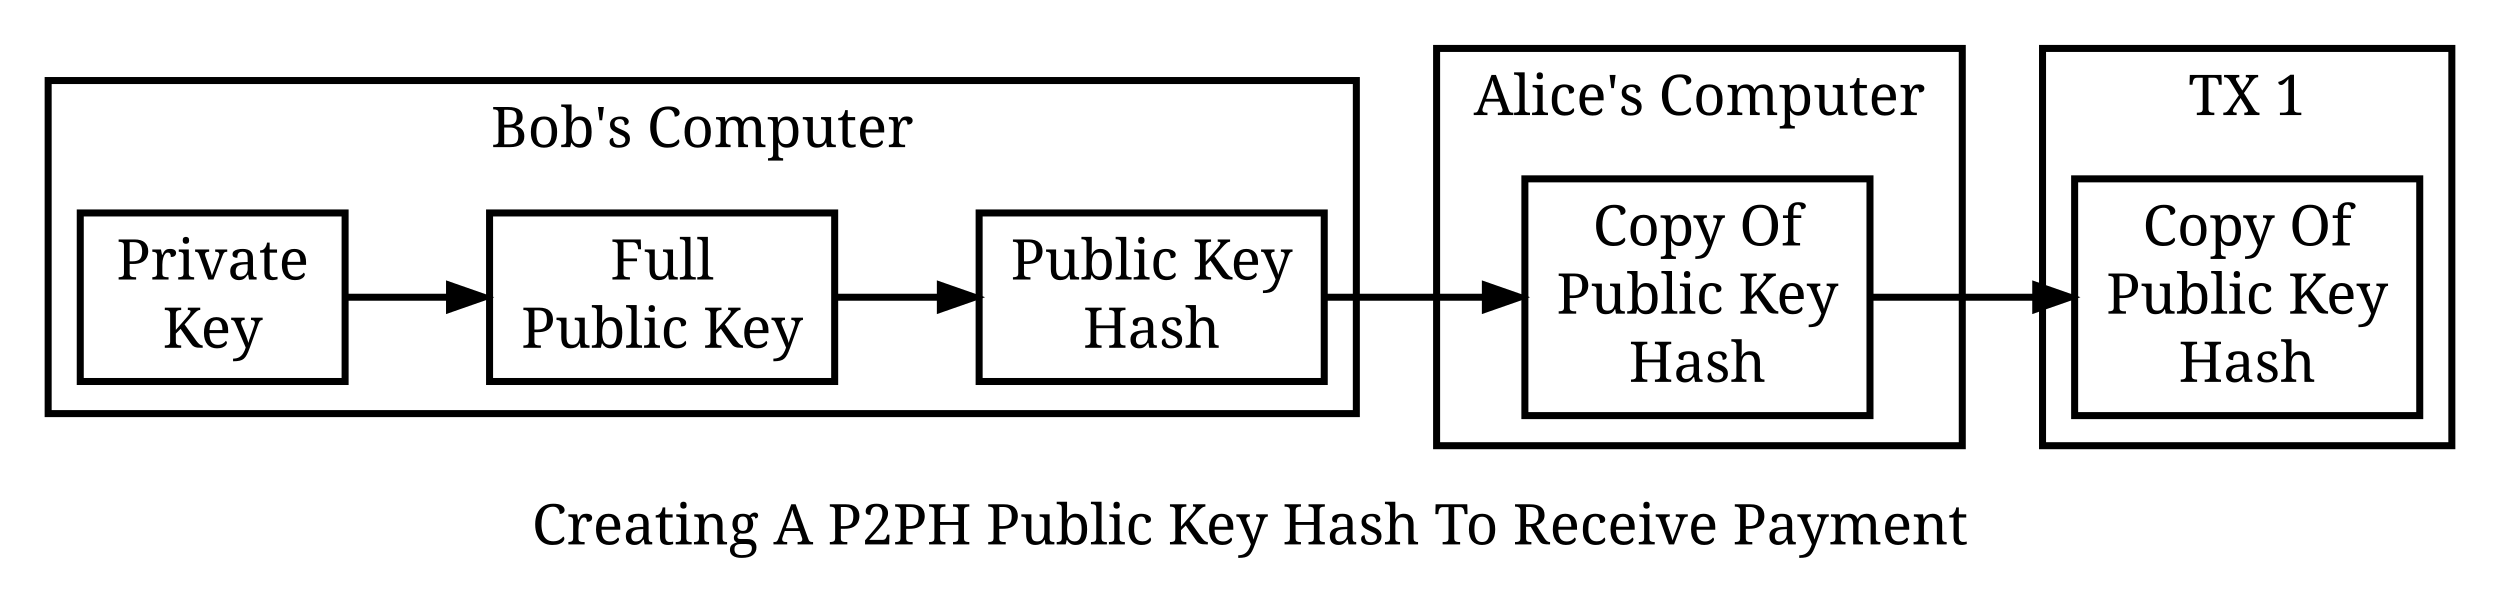
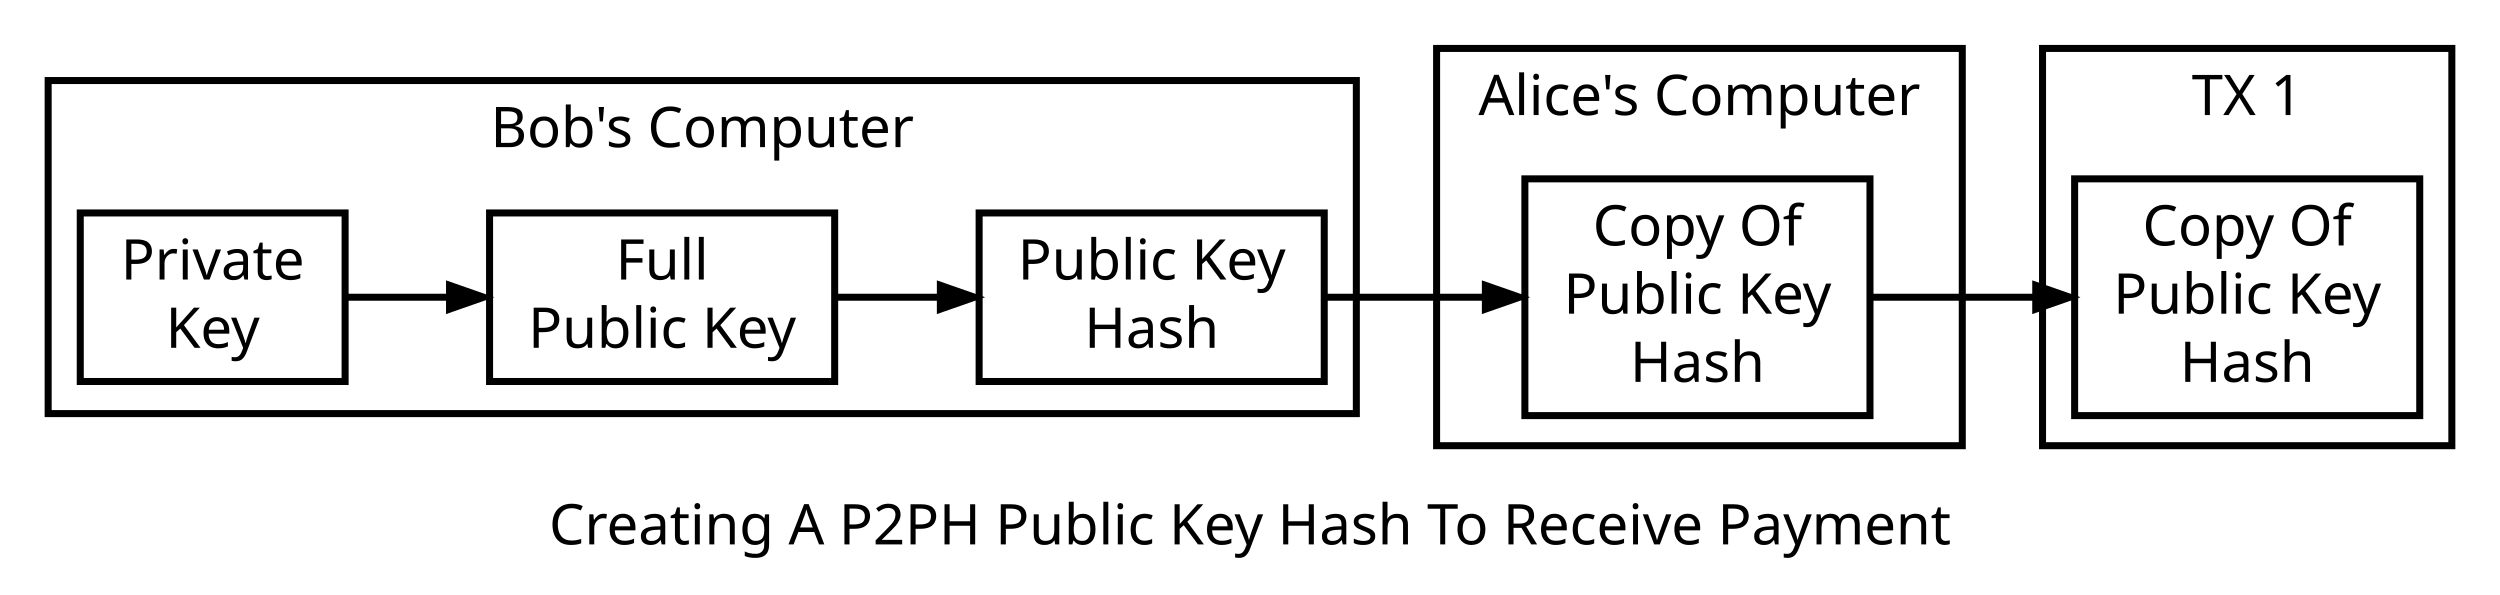
<svg xmlns="http://www.w3.org/2000/svg" width="450pt" height="107pt" viewBox="0.00 0.00 450.00 106.90">
  <g id="graph1" class="graph" transform="scale(0.722311 0.722311) rotate(0) translate(4 144)">
    <polygon fill="white" stroke="white" points="-4,5 -4,-144 620,-144 620,5 -4,5" />
-     <text text-anchor="middle" x="307.5" y="-8.4" font-family="Times Roman,serif" font-size="14.00">Creating A P2PH Public Key Hash To Receive Payment</text>
+     <text text-anchor="middle" x="307.5" y="-8.4" font-family="Sans" font-size="14.00">Creating A P2PH Public Key Hash To Receive Payment</text>
    <g id="graph2" class="cluster">
      <polygon fill="none" stroke="black" stroke-width="1.75" points="8,-41 8,-124 334,-124 334,-41 8,-41" />
-       <text text-anchor="middle" x="171" y="-107.4" font-family="Times Roman,serif" font-size="14.00">Bob's Computer</text>
+       <text text-anchor="middle" x="171" y="-107.4" font-family="Sans" font-size="14.00">Bob's Computer</text>
    </g>
    <g id="graph3" class="cluster">
      <polygon fill="none" stroke="black" stroke-width="1.75" points="354,-33 354,-132 485,-132 485,-33 354,-33" />
-       <text text-anchor="middle" x="419.5" y="-115.4" font-family="Times Roman,serif" font-size="14.00">Alice's Computer</text>
+       <text text-anchor="middle" x="419.5" y="-115.4" font-family="Sans" font-size="14.00">Alice's Computer</text>
    </g>
    <g id="graph4" class="cluster">
      <polygon fill="none" stroke="black" stroke-width="1.75" points="505,-33 505,-132 607,-132 607,-33 505,-33" />
-       <text text-anchor="middle" x="556" y="-115.4" font-family="Times Roman,serif" font-size="14.00">TX 1</text>
+       <text text-anchor="middle" x="556" y="-115.4" font-family="Sans" font-size="14.00">TX 1</text>
    </g>
    <g id="node2" class="node">
      <polygon fill="none" stroke="black" stroke-width="1.75" points="82,-91 16,-91 16,-49 82,-49 82,-91" />
-       <text text-anchor="middle" x="49" y="-74.4" font-family="Times Roman,serif" font-size="14.00">Private</text>
-       <text text-anchor="middle" x="49" y="-57.4" font-family="Times Roman,serif" font-size="14.00">Key</text>
+       <text text-anchor="middle" x="49" y="-74.4" font-family="Sans" font-size="14.00">Private</text>
+       <text text-anchor="middle" x="49" y="-57.4" font-family="Sans" font-size="14.00">Key</text>
    </g>
    <g id="node3" class="node">
      <polygon fill="none" stroke="black" stroke-width="1.75" points="204,-91 118,-91 118,-49 204,-49 204,-91" />
-       <text text-anchor="middle" x="161" y="-74.4" font-family="Times Roman,serif" font-size="14.00">Full</text>
-       <text text-anchor="middle" x="161" y="-57.4" font-family="Times Roman,serif" font-size="14.00">Public Key</text>
+       <text text-anchor="middle" x="161" y="-74.4" font-family="Sans" font-size="14.00">Full</text>
+       <text text-anchor="middle" x="161" y="-57.4" font-family="Sans" font-size="14.00">Public Key</text>
    </g>
    <g id="edge5" class="edge">
      <path fill="none" stroke="black" stroke-width="1.75" d="M82.3,-70C90.272,-70 98.982,-70 107.61,-70" />
      <polygon fill="black" stroke="black" points="107.65,-73.5 117.65,-70 107.65,-66.5 107.65,-73.5" />
    </g>
    <g id="node4" class="node">
      <polygon fill="none" stroke="black" stroke-width="1.75" points="326,-91 240,-91 240,-49 326,-49 326,-91" />
-       <text text-anchor="middle" x="283" y="-74.4" font-family="Times Roman,serif" font-size="14.00">Public Key</text>
-       <text text-anchor="middle" x="283" y="-57.4" font-family="Times Roman,serif" font-size="14.00">Hash</text>
+       <text text-anchor="middle" x="283" y="-74.4" font-family="Sans" font-size="14.00">Public Key</text>
+       <text text-anchor="middle" x="283" y="-57.4" font-family="Sans" font-size="14.00">Hash</text>
    </g>
    <g id="edge6" class="edge">
      <path fill="none" stroke="black" stroke-width="1.75" d="M204.013,-70C212.395,-70 221.275,-70 229.938,-70" />
      <polygon fill="black" stroke="black" points="229.965,-73.5 239.965,-70 229.965,-66.5 229.965,-73.5" />
    </g>
    <g id="node6" class="node">
      <polygon fill="none" stroke="black" stroke-width="1.75" points="462,-99.5 376,-99.5 376,-40.5 462,-40.5 462,-99.5" />
-       <text text-anchor="middle" x="419" y="-82.9" font-family="Times Roman,serif" font-size="14.00">Copy Of</text>
-       <text text-anchor="middle" x="419" y="-65.9" font-family="Times Roman,serif" font-size="14.00">Public Key</text>
-       <text text-anchor="middle" x="419" y="-48.9" font-family="Times Roman,serif" font-size="14.00">Hash</text>
+       <text text-anchor="middle" x="419" y="-82.9" font-family="Sans" font-size="14.00">Copy Of</text>
+       <text text-anchor="middle" x="419" y="-65.9" font-family="Sans" font-size="14.00">Public Key</text>
+       <text text-anchor="middle" x="419" y="-48.9" font-family="Sans" font-size="14.00">Hash</text>
    </g>
    <g id="edge7" class="edge">
      <path fill="none" stroke="black" stroke-width="1.75" d="M326.031,-70C338.558,-70 352.397,-70 365.486,-70" />
      <polygon fill="black" stroke="black" points="365.782,-73.5 375.782,-70 365.782,-66.5 365.782,-73.5" />
    </g>
    <g id="node8" class="node">
      <polygon fill="none" stroke="black" stroke-width="1.75" points="599,-99.5 513,-99.5 513,-40.5 599,-40.5 599,-99.5" />
-       <text text-anchor="middle" x="556" y="-82.9" font-family="Times Roman,serif" font-size="14.00">Copy Of</text>
-       <text text-anchor="middle" x="556" y="-65.9" font-family="Times Roman,serif" font-size="14.00">Public Key</text>
-       <text text-anchor="middle" x="556" y="-48.9" font-family="Times Roman,serif" font-size="14.00">Hash</text>
+       <text text-anchor="middle" x="556" y="-82.9" font-family="Sans" font-size="14.00">Copy Of</text>
+       <text text-anchor="middle" x="556" y="-65.9" font-family="Sans" font-size="14.00">Public Key</text>
+       <text text-anchor="middle" x="556" y="-48.9" font-family="Sans" font-size="14.00">Hash</text>
    </g>
    <g id="edge8" class="edge">
      <path fill="none" stroke="black" stroke-width="1.75" d="M462.348,-70C475.216,-70 489.46,-70 502.874,-70" />
      <polygon fill="black" stroke="black" points="502.934,-73.5 512.934,-70 502.934,-66.5 502.934,-73.5" />
    </g>
  </g>
</svg>
